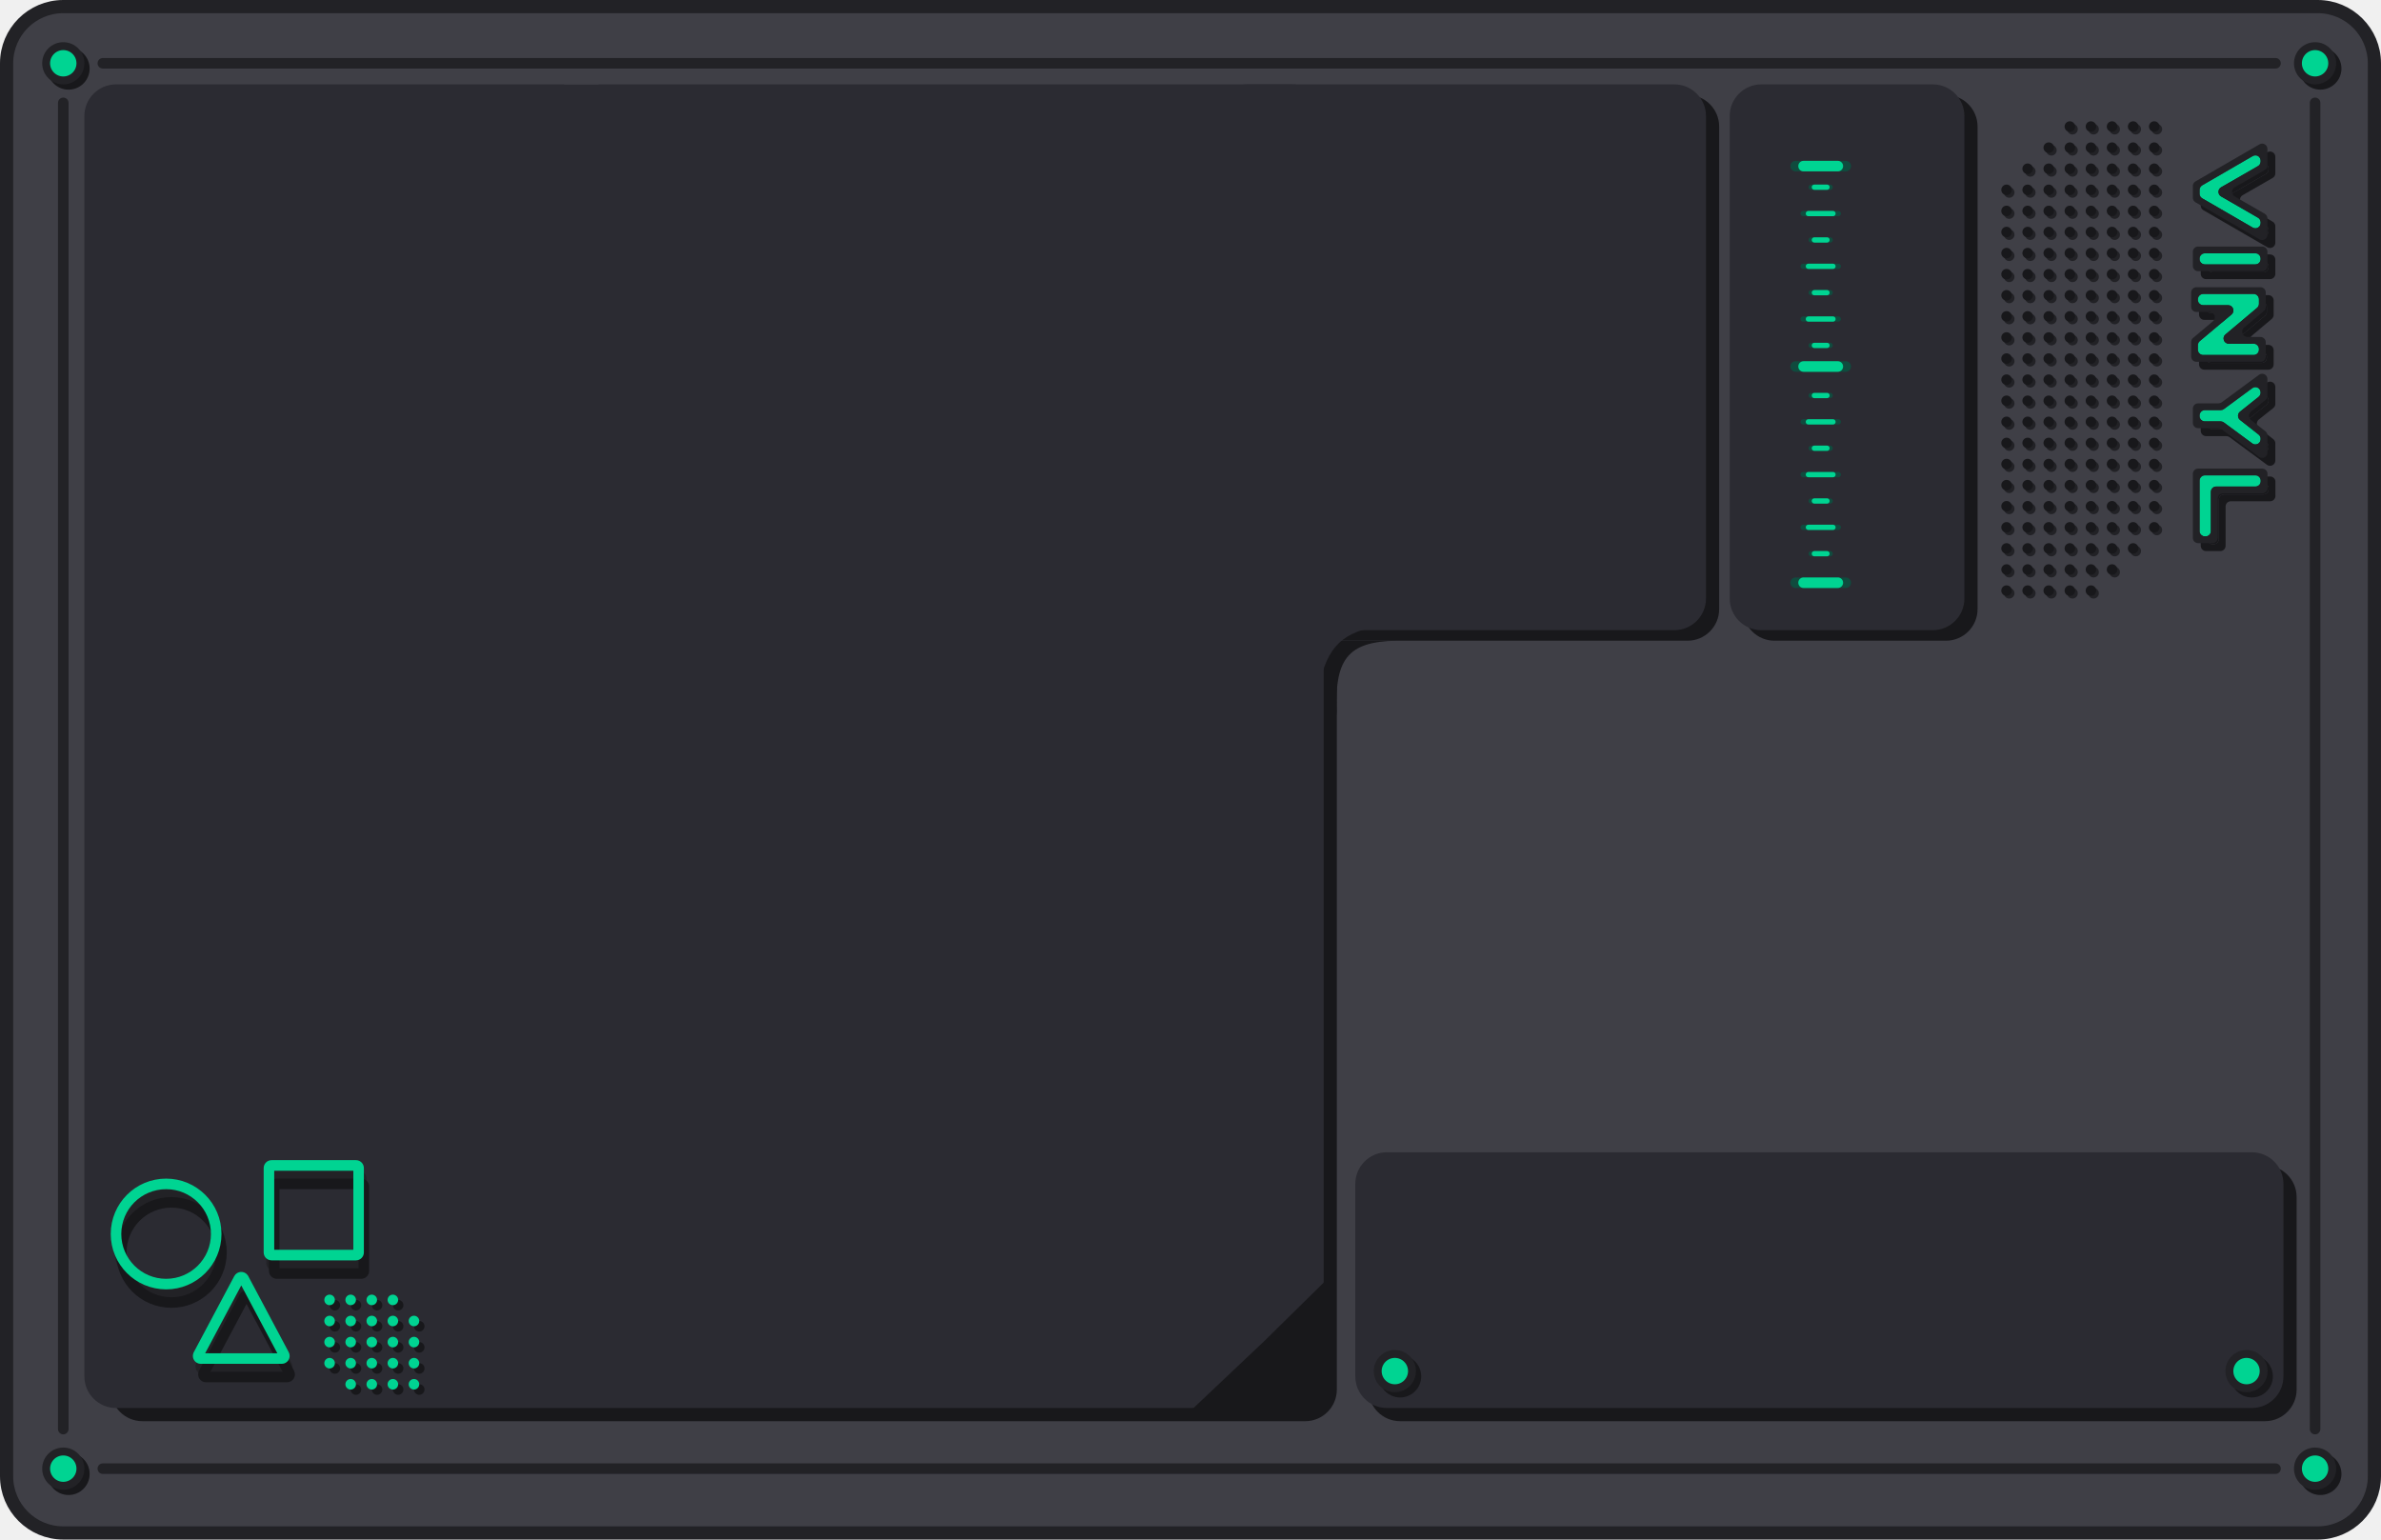
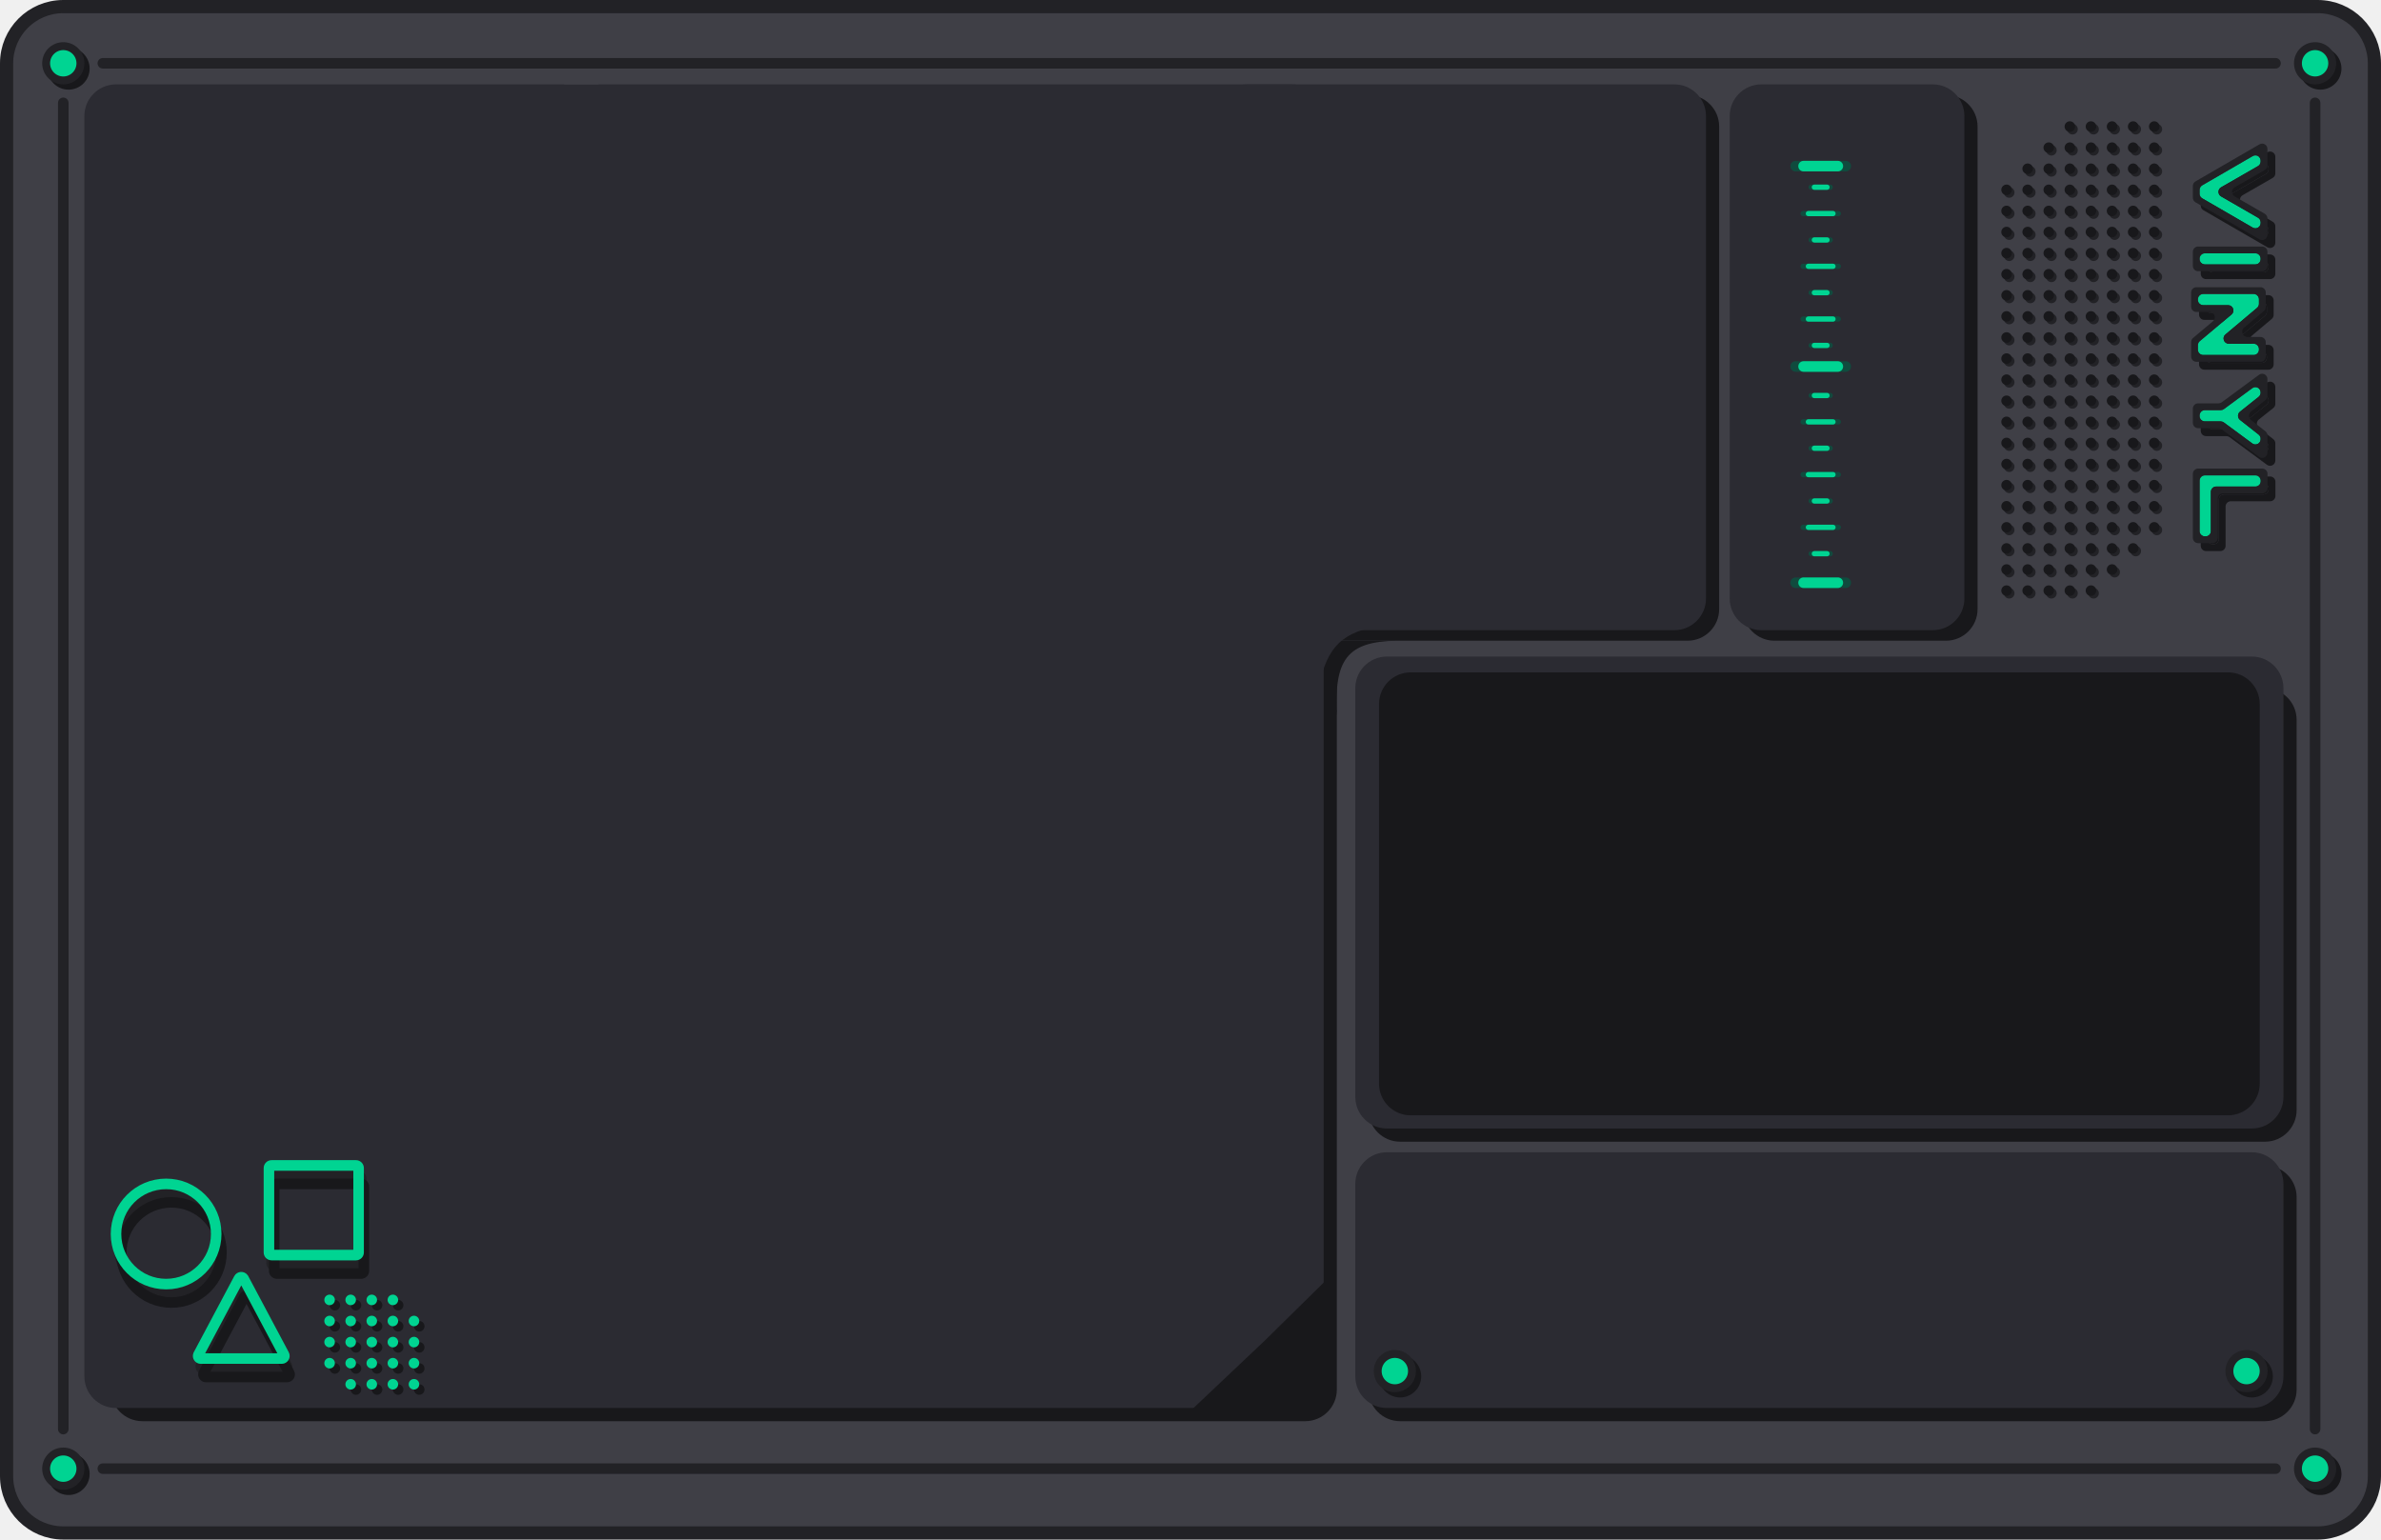
<svg xmlns="http://www.w3.org/2000/svg" width="903" height="584" viewBox="0 0 903 584" fill="none">
  <rect x="2.5" y="2.5" width="898" height="578.886" rx="21.5" fill="#3F3F46" stroke="#222226" stroke-width="5" />
  <circle cx="26" cy="559" r="8" fill="#18181B" />
  <circle cx="880" cy="559" r="8" fill="#18181B" />
  <circle cx="880" cy="26" r="8" fill="#18181B" />
  <circle cx="26" cy="26" r="8" fill="#18181B" />
  <circle cx="24" cy="24" r="6.5" fill="#00D492" stroke="#222226" stroke-width="3" />
  <circle cx="24" cy="557" r="6.5" fill="#00D492" stroke="#222226" stroke-width="3" />
  <circle cx="878" cy="557" r="6.5" fill="#00D492" stroke="#222226" stroke-width="3" />
  <circle cx="878" cy="24" r="6.5" fill="#00D492" stroke="#222226" stroke-width="3" />
  <rect x="37" y="22" width="828" height="4" rx="2" fill="#222226" />
  <rect x="37" y="555" width="828" height="4" rx="2" fill="#222226" />
  <rect x="880" y="37" width="507" height="4" rx="2" transform="rotate(90 880 37)" fill="#222226" />
  <rect x="26" y="37" width="507" height="4" rx="2" transform="rotate(90 26 37)" fill="#222226" />
  <rect x="489" y="36" width="163" height="207" rx="12" fill="#18181B" />
  <rect x="42" y="236" width="465" height="303" rx="12" fill="#18181B" />
  <path d="M529.649 243C510.94 243.352 505.9 250.01 507 271.5L503 243H529.649C530.721 242.98 531.837 242.98 533 243H529.649Z" fill="#18181B" />
  <path d="M525 237H500V261C503.459 244.81 508.963 239.592 525 237Z" fill="#2B2B32" />
  <rect x="461" y="32" width="186" height="207" rx="12" fill="#2B2B32" />
  <rect x="32" y="32" width="470" height="502" rx="12" fill="#2B2B32" />
  <rect x="519" y="442" width="352" height="97" rx="12" fill="#18181B" />
  <rect x="514" y="437" width="352" height="97" rx="12" fill="#2B2B32" />
+   <rect x="519" y="261" width="352" height="172" rx="12" fill="#18181B" />
+   <rect x="514" y="249" width="352" height="179" rx="12" fill="#2B2B32" />
+   <rect x="525" y="257" width="330" height="164" rx="10" fill="#18181B" stroke="#18181B" stroke-width="4" />
  <rect x="661" y="36" width="89" height="207" rx="12" fill="#18181B" />
  <rect x="656" y="32" width="89" height="207" rx="12" fill="#2B2B32" />
  <rect x="679" y="219" width="23" height="4" rx="2" fill="#104B3E" />
  <rect x="685.9" y="209" width="9.2" height="2" rx="1" fill="#104B3E" />
  <rect x="685.9" y="189" width="9.2" height="2" rx="1" fill="#104B3E" />
  <rect x="685.9" y="169" width="9.2" height="2" rx="1" fill="#104B3E" />
  <rect x="685.9" y="149" width="9.2" height="2" rx="1" fill="#104B3E" />
  <rect x="682.833" y="199" width="15.333" height="2" rx="1" fill="#104B3E" />
  <rect x="682.833" y="179" width="15.333" height="2" rx="1" fill="#104B3E" />
  <rect x="682.833" y="159" width="15.333" height="2" rx="1" fill="#104B3E" />
  <rect x="685.9" y="130" width="9.2" height="2" rx="1" fill="#104B3E" />
  <rect x="685.9" y="110" width="9.2" height="2" rx="1" fill="#104B3E" />
  <rect x="685.9" y="90" width="9.2" height="2" rx="1" fill="#104B3E" />
  <rect x="685.9" y="70" width="9.2" height="2" rx="1" fill="#104B3E" />
  <rect x="682.833" y="120" width="15.333" height="2" rx="1" fill="#104B3E" />
  <rect x="682.833" y="100" width="15.333" height="2" rx="1" fill="#104B3E" />
  <rect x="682.833" y="80" width="15.333" height="2" rx="1" fill="#104B3E" />
  <rect x="679" y="61" width="23" height="4" rx="2" fill="#104B3E" />
  <rect x="679" y="137" width="23" height="4" rx="2" fill="#104B3E" />
  <rect x="682" y="219" width="17" height="4" rx="2" fill="#00D492" />
  <rect x="687.1" y="209" width="6.8" height="2" rx="1" fill="#00D492" />
  <rect x="687.1" y="189" width="6.8" height="2" rx="1" fill="#00D492" />
  <rect x="687.1" y="169" width="6.8" height="2" rx="1" fill="#00D492" />
  <rect x="687.1" y="149" width="6.8" height="2" rx="1" fill="#00D492" />
  <rect x="684.833" y="199" width="11.333" height="2" rx="1" fill="#00D492" />
  <rect x="684.833" y="179" width="11.333" height="2" rx="1" fill="#00D492" />
  <rect x="684.833" y="159" width="11.333" height="2" rx="1" fill="#00D492" />
  <rect x="687.1" y="130" width="6.8" height="2" rx="1" fill="#00D492" />
  <rect x="687.1" y="110" width="6.8" height="2" rx="1" fill="#00D492" />
  <rect x="687.1" y="90" width="6.8" height="2" rx="1" fill="#00D492" />
  <rect x="687.1" y="70" width="6.8" height="2" rx="1" fill="#00D492" />
  <rect x="684.833" y="120" width="11.333" height="2" rx="1" fill="#00D492" />
  <rect x="684.833" y="100" width="11.333" height="2" rx="1" fill="#00D492" />
  <rect x="684.833" y="80" width="11.333" height="2" rx="1" fill="#00D492" />
  <rect x="682" y="61" width="17" height="4" rx="2" fill="#00D492" />
  <rect x="682" y="137" width="17" height="4" rx="2" fill="#00D492" />
  <path d="M837.214 75.017C837.214 74.304 837.594 73.644 838.212 73.287L857.355 62.2C858.688 61.428 860.357 62.39 860.357 63.931V64.254C860.357 64.97 859.975 65.631 859.354 65.988L845.368 74.03C844.031 74.798 844.03 76.726 845.366 77.496L859.356 85.566C859.976 85.923 860.357 86.584 860.357 87.299V87.591C860.357 89.132 858.688 90.094 857.355 89.322L838.212 78.235C837.594 77.878 837.214 77.218 837.214 76.505V75.017Z" fill="#18181B" />
  <path d="M862.929 65.741C862.929 66.457 862.546 67.118 861.926 67.475L850.521 74.033C849.184 74.801 849.183 76.729 850.518 77.499L861.928 84.081C862.547 84.438 862.929 85.098 862.929 85.813V92.052C862.929 93.593 861.26 94.555 859.926 93.783L835.641 79.718C835.023 79.36 834.643 78.7 834.643 77.987V73.535C834.643 72.822 835.023 72.162 835.641 71.804L859.926 57.739C861.26 56.967 862.929 57.929 862.929 59.47V65.741ZM860.357 63.931C860.357 62.39 858.688 61.428 857.355 62.2L838.212 73.287C837.594 73.644 837.214 74.304 837.214 75.017V76.505C837.214 77.218 837.594 77.878 838.212 78.235L857.355 89.322C858.688 90.094 860.357 89.132 860.357 87.591V87.299C860.357 86.584 859.976 85.923 859.356 85.566L845.365 77.496C844.03 76.726 844.031 74.798 845.368 74.03L859.354 65.988C859.975 65.631 860.357 64.97 860.357 64.254V63.931Z" fill="#18181B" />
  <path d="M837.214 101.072C837.214 99.967 838.11 99.072 839.214 99.072H858.357C859.462 99.072 860.357 99.967 860.357 101.072V101.282C860.357 102.387 859.462 103.282 858.357 103.282H839.214C838.11 103.282 837.214 102.387 837.214 101.282V101.072Z" fill="#18181B" />
  <path d="M858.357 103.283C859.462 103.283 860.357 102.387 860.357 101.283V101.071C860.357 99.967 859.462 99.071 858.357 99.071H839.214C838.11 99.071 837.214 99.967 837.214 101.071V101.283C837.214 102.387 838.11 103.283 839.214 103.283H858.357ZM836.643 105.854C835.538 105.854 834.643 104.959 834.643 103.854V98.5C834.643 97.395 835.538 96.5 836.643 96.5H860.929C862.033 96.5 862.929 97.395 862.929 98.5V103.854C862.929 104.959 862.033 105.854 860.929 105.854H836.643Z" fill="#18181B" />
  <path d="M836.571 116.5C836.571 115.396 837.467 114.5 838.571 114.5H857.714C858.819 114.5 859.714 115.396 859.714 116.5V118.229C859.714 118.82 859.453 119.38 859.001 119.76L847.009 129.837C845.58 131.038 846.429 133.368 848.296 133.368H857.714C858.819 133.368 859.714 134.263 859.714 135.368V135.643C859.714 136.748 858.819 137.643 857.714 137.643H838.571C837.467 137.643 836.571 136.748 836.571 135.643V133.914C836.571 133.323 836.832 132.763 837.284 132.383L849.31 122.274C850.739 121.073 849.89 118.743 848.023 118.743H838.571C837.467 118.743 836.571 117.848 836.571 116.743V116.5Z" fill="#18181B" />
  <path d="M857.714 137.643C858.819 137.643 859.714 136.747 859.714 135.643V135.368C859.714 134.264 858.819 133.368 857.714 133.368H848.296C846.43 133.368 845.58 131.038 847.009 129.837L859.001 119.76C859.453 119.38 859.714 118.82 859.714 118.229V116.5C859.714 115.395 858.819 114.5 857.714 114.5H838.571C837.467 114.5 836.571 115.395 836.571 116.5V116.743C836.571 117.848 837.467 118.743 838.571 118.743H848.023C849.889 118.743 850.739 121.073 849.31 122.274L837.285 132.383C836.832 132.763 836.571 133.323 836.571 133.914V135.643C836.571 136.747 837.467 137.643 838.571 137.643H857.714ZM836 140.214C834.895 140.214 834 139.319 834 138.214V132.716C834 132.125 834.261 131.565 834.713 131.185L842.255 124.846C843.683 123.645 842.834 121.315 840.968 121.315H836C834.895 121.315 834 120.419 834 119.315V113.929C834 112.824 834.895 111.929 836 111.929H860.286C861.39 111.929 862.286 112.824 862.286 113.929V119.427C862.286 120.017 862.025 120.578 861.572 120.958L854.066 127.266C852.637 128.466 853.487 130.797 855.353 130.797H860.286C861.39 130.797 862.286 131.692 862.286 132.797V138.214C862.286 139.319 861.39 140.214 860.286 140.214H836Z" fill="#18181B" />
  <path d="M837.214 160.55C837.214 159.445 838.11 158.55 839.214 158.55H845.235C845.662 158.55 846.078 158.413 846.422 158.159L857.17 150.23C858.49 149.256 860.357 150.198 860.357 151.839V151.929C860.357 152.538 860.08 153.114 859.603 153.493L852.529 159.129C851.52 159.933 851.525 161.468 852.539 162.265L859.594 167.817C860.076 168.196 860.357 168.775 860.357 169.389V169.565C860.357 171.207 858.489 172.149 857.169 171.174L846.39 163.216C846.046 162.962 845.63 162.825 845.202 162.825H839.214C838.11 162.825 837.214 161.929 837.214 160.825V160.55Z" fill="#18181B" />
  <path d="M862.929 153.168C862.929 153.777 862.651 154.353 862.175 154.732L856.671 159.116C855.663 159.92 855.667 161.455 856.681 162.252L862.165 166.569C862.647 166.948 862.929 167.527 862.929 168.14V174.66C862.929 176.301 861.061 177.244 859.741 176.269L845.544 165.787C845.2 165.533 844.784 165.396 844.356 165.396H836.643C835.538 165.396 834.643 164.501 834.643 163.396V157.978C834.643 156.874 835.538 155.978 836.643 155.978H844.389C844.817 155.978 845.233 155.841 845.577 155.587L859.741 145.137C861.062 144.163 862.929 145.106 862.929 146.747V153.168ZM837.214 160.825C837.214 161.929 838.11 162.825 839.214 162.825H845.203C845.63 162.825 846.046 162.962 846.39 163.216L857.169 171.174C858.49 172.149 860.357 171.206 860.357 169.565V169.389C860.357 168.776 860.076 168.196 859.594 167.817L852.539 162.265C851.525 161.468 851.52 159.933 852.529 159.129L859.603 153.493C860.08 153.114 860.357 152.538 860.357 151.929V151.839C860.357 150.198 858.49 149.256 857.17 150.23L846.422 158.159C846.078 158.413 845.662 158.55 845.235 158.55H839.214C838.11 158.55 837.214 159.445 837.214 160.55V160.825Z" fill="#18181B" />
  <path d="M837.214 185.286C837.214 184.181 838.11 183.286 839.214 183.286H858.389C859.494 183.286 860.389 184.181 860.389 185.286V185.529C860.389 186.633 859.494 187.529 858.389 187.529H843.489C842.385 187.529 841.489 188.424 841.489 189.529V204.429C841.489 205.533 840.594 206.429 839.489 206.429H839.214C838.11 206.429 837.214 205.533 837.214 204.429V185.286Z" fill="#18181B" />
  <path d="M839.49 206.429C840.594 206.429 841.49 205.533 841.49 204.429V189.529C841.49 188.424 842.385 187.529 843.49 187.529H858.389C859.494 187.529 860.389 186.634 860.389 185.529V185.286C860.389 184.181 859.494 183.286 858.389 183.286H839.214C838.11 183.286 837.214 184.181 837.214 185.286V204.429C837.214 205.533 838.11 206.429 839.214 206.429H839.49ZM846.061 190.1C844.956 190.1 844.061 190.996 844.061 192.1V207C844.061 208.105 843.166 209 842.061 209H836.643C835.538 209 834.643 208.105 834.643 207V182.714C834.643 181.61 835.538 180.714 836.643 180.714H860.961C862.065 180.714 862.961 181.61 862.961 182.714V188.1C862.961 189.205 862.065 190.1 860.961 190.1H846.061Z" fill="#18181B" />
  <path d="M834.214 72.017C834.214 71.304 834.594 70.644 835.212 70.287L854.355 59.2C855.688 58.428 857.357 59.39 857.357 60.931V61.254C857.357 61.97 856.975 62.631 856.354 62.988L842.368 71.03C841.031 71.798 841.03 73.726 842.366 74.496L856.356 82.566C856.976 82.923 857.357 83.584 857.357 84.299V84.591C857.357 86.132 855.688 87.094 854.355 86.322L835.212 75.235C834.594 74.878 834.214 74.218 834.214 73.505V72.017Z" fill="#00D492" />
  <path d="M859.929 62.741C859.929 63.457 859.546 64.118 858.926 64.475L847.521 71.033C846.184 71.801 846.183 73.729 847.518 74.499L858.928 81.081C859.547 81.438 859.929 82.098 859.929 82.813V89.052C859.929 90.593 858.26 91.555 856.926 90.783L832.641 76.718C832.023 76.36 831.643 75.7 831.643 74.987V70.535C831.643 69.822 832.023 69.162 832.641 68.804L856.926 54.739C858.26 53.967 859.929 54.929 859.929 56.47V62.741ZM857.357 60.931C857.357 59.39 855.688 58.428 854.355 59.2L835.212 70.287C834.594 70.644 834.214 71.304 834.214 72.017V73.505C834.214 74.218 834.594 74.878 835.212 75.235L854.355 86.322C855.688 87.094 857.357 86.132 857.357 84.591V84.299C857.357 83.584 856.976 82.923 856.356 82.566L842.365 74.496C841.03 73.726 841.031 71.798 842.368 71.03L856.354 62.988C856.975 62.631 857.357 61.97 857.357 61.254V60.931Z" fill="#222226" />
  <path d="M834.214 98.072C834.214 96.967 835.11 96.072 836.214 96.072H855.357C856.462 96.072 857.357 96.967 857.357 98.072V98.282C857.357 99.387 856.462 100.282 855.357 100.282H836.214C835.11 100.282 834.214 99.387 834.214 98.282V98.072Z" fill="#00D492" />
  <path d="M855.357 100.283C856.462 100.283 857.357 99.387 857.357 98.283V98.071C857.357 96.967 856.462 96.071 855.357 96.071H836.214C835.11 96.071 834.214 96.967 834.214 98.071V98.283C834.214 99.387 835.11 100.283 836.214 100.283H855.357ZM833.643 102.854C832.538 102.854 831.643 101.959 831.643 100.854V95.5C831.643 94.395 832.538 93.5 833.643 93.5H857.929C859.033 93.5 859.929 94.395 859.929 95.5V100.854C859.929 101.959 859.033 102.854 857.929 102.854H833.643Z" fill="#222226" />
  <path d="M833.571 113.5C833.571 112.396 834.467 111.5 835.571 111.5H854.714C855.819 111.5 856.714 112.396 856.714 113.5V115.229C856.714 115.82 856.453 116.38 856.001 116.76L844.009 126.837C842.58 128.038 843.429 130.368 845.296 130.368H854.714C855.819 130.368 856.714 131.263 856.714 132.368V132.643C856.714 133.748 855.819 134.643 854.714 134.643H835.571C834.467 134.643 833.571 133.748 833.571 132.643V130.914C833.571 130.323 833.832 129.763 834.284 129.383L846.31 119.274C847.739 118.073 846.89 115.743 845.023 115.743H835.571C834.467 115.743 833.571 114.848 833.571 113.743V113.5Z" fill="#00D492" />
  <path d="M854.714 134.643C855.819 134.643 856.714 133.747 856.714 132.643V132.368C856.714 131.264 855.819 130.368 854.714 130.368H845.296C843.43 130.368 842.58 128.038 844.009 126.837L856.001 116.76C856.453 116.38 856.714 115.82 856.714 115.229V113.5C856.714 112.395 855.819 111.5 854.714 111.5H835.571C834.467 111.5 833.571 112.395 833.571 113.5V113.743C833.571 114.848 834.467 115.743 835.571 115.743H845.023C846.889 115.743 847.739 118.073 846.31 119.274L834.285 129.383C833.832 129.763 833.571 130.323 833.571 130.914V132.643C833.571 133.747 834.467 134.643 835.571 134.643H854.714ZM833 137.214C831.895 137.214 831 136.319 831 135.214V129.716C831 129.125 831.261 128.565 831.713 128.185L839.255 121.846C840.683 120.645 839.834 118.315 837.968 118.315H833C831.895 118.315 831 117.419 831 116.315V110.929C831 109.824 831.895 108.929 833 108.929H857.286C858.39 108.929 859.286 109.824 859.286 110.929V116.427C859.286 117.017 859.025 117.578 858.572 117.958L851.066 124.266C849.637 125.466 850.487 127.797 852.353 127.797H857.286C858.39 127.797 859.286 128.692 859.286 129.797V135.214C859.286 136.319 858.39 137.214 857.286 137.214H833Z" fill="#222226" />
  <path d="M834.214 157.55C834.214 156.445 835.11 155.55 836.214 155.55H842.235C842.662 155.55 843.078 155.413 843.422 155.159L854.17 147.23C855.49 146.256 857.357 147.198 857.357 148.839V148.929C857.357 149.538 857.08 150.114 856.603 150.493L849.529 156.129C848.52 156.933 848.525 158.468 849.539 159.265L856.594 164.817C857.076 165.196 857.357 165.775 857.357 166.389V166.565C857.357 168.207 855.489 169.149 854.169 168.174L843.39 160.216C843.046 159.962 842.63 159.825 842.202 159.825H836.214C835.11 159.825 834.214 158.929 834.214 157.825V157.55Z" fill="#00D492" />
  <path d="M859.929 150.168C859.929 150.777 859.651 151.353 859.175 151.732L853.671 156.116C852.663 156.92 852.667 158.455 853.681 159.252L859.165 163.569C859.647 163.948 859.929 164.527 859.929 165.14V171.66C859.929 173.301 858.061 174.244 856.741 173.269L842.544 162.787C842.2 162.533 841.784 162.396 841.356 162.396H833.643C832.538 162.396 831.643 161.501 831.643 160.396V154.978C831.643 153.874 832.538 152.978 833.643 152.978H841.389C841.817 152.978 842.233 152.841 842.577 152.587L856.741 142.137C858.062 141.163 859.929 142.106 859.929 143.747V150.168ZM834.214 157.825C834.214 158.929 835.11 159.825 836.214 159.825H842.203C842.63 159.825 843.046 159.962 843.39 160.216L854.169 168.174C855.49 169.149 857.357 168.206 857.357 166.565V166.389C857.357 165.776 857.076 165.196 856.594 164.817L849.539 159.265C848.525 158.468 848.52 156.933 849.529 156.129L856.603 150.493C857.08 150.114 857.357 149.538 857.357 148.929V148.839C857.357 147.198 855.49 146.256 854.17 147.23L843.422 155.159C843.078 155.413 842.662 155.55 842.235 155.55H836.214C835.11 155.55 834.214 156.445 834.214 157.55V157.825Z" fill="#222226" />
  <path d="M834.214 182.286C834.214 181.181 835.11 180.286 836.214 180.286H855.389C856.494 180.286 857.389 181.181 857.389 182.286V182.529C857.389 183.633 856.494 184.529 855.389 184.529H840.489C839.385 184.529 838.489 185.424 838.489 186.529V201.429C838.489 202.533 837.594 203.429 836.489 203.429H836.214C835.11 203.429 834.214 202.533 834.214 201.429V182.286Z" fill="#00D492" />
  <path d="M836.49 203.429C837.594 203.429 838.49 202.533 838.49 201.429V186.529C838.49 185.424 839.385 184.529 840.49 184.529H855.389C856.494 184.529 857.389 183.634 857.389 182.529V182.286C857.389 181.181 856.494 180.286 855.389 180.286H836.214C835.11 180.286 834.214 181.181 834.214 182.286V201.429C834.214 202.533 835.11 203.429 836.214 203.429H836.49ZM843.061 187.1C841.956 187.1 841.061 187.996 841.061 189.1V204C841.061 205.105 840.166 206 839.061 206H833.643C832.538 206 831.643 205.105 831.643 204V179.714C831.643 178.61 832.538 177.714 833.643 177.714H857.961C859.065 177.714 859.961 178.61 859.961 179.714V185.1C859.961 186.205 859.065 187.1 857.961 187.1H843.061Z" fill="#222226" />
  <circle cx="778" cy="57" r="2" fill="#222226" />
  <circle cx="786" cy="57" r="2" fill="#222226" />
  <circle cx="794" cy="57" r="2" fill="#222226" />
  <circle cx="802" cy="57" r="2" fill="#222226" />
  <circle cx="810" cy="57" r="2" fill="#222226" />
  <circle cx="818" cy="57" r="2" fill="#222226" />
  <circle cx="762" cy="217" r="2" fill="#222226" />
  <circle cx="770" cy="217" r="2" fill="#222226" />
  <circle cx="778" cy="217" r="2" fill="#222226" />
  <circle cx="786" cy="217" r="2" fill="#222226" />
  <circle cx="794" cy="217" r="2" fill="#222226" />
  <circle cx="802" cy="217" r="2" fill="#222226" />
  <circle cx="786" cy="49" r="2" fill="#222226" />
  <circle cx="794" cy="49" r="2" fill="#222226" />
  <circle cx="802" cy="49" r="2" fill="#222226" />
  <circle cx="810" cy="49" r="2" fill="#222226" />
  <circle cx="818" cy="49" r="2" fill="#222226" />
  <circle cx="762" cy="225" r="2" fill="#222226" />
  <circle cx="770" cy="225" r="2" fill="#222226" />
  <circle cx="778" cy="225" r="2" fill="#222226" />
  <circle cx="786" cy="225" r="2" fill="#222226" />
  <circle cx="794" cy="225" r="2" fill="#222226" />
  <circle cx="770" cy="65" r="2" fill="#222226" />
  <circle cx="778" cy="65" r="2" fill="#222226" />
  <circle cx="786" cy="65" r="2" fill="#222226" />
  <circle cx="794" cy="65" r="2" fill="#222226" />
  <circle cx="802" cy="65" r="2" fill="#222226" />
  <circle cx="810" cy="65" r="2" fill="#222226" />
  <circle cx="818" cy="65" r="2" fill="#222226" />
  <circle cx="762" cy="209" r="2" fill="#222226" />
  <circle cx="770" cy="209" r="2" fill="#222226" />
  <circle cx="778" cy="209" r="2" fill="#222226" />
  <circle cx="786" cy="209" r="2" fill="#222226" />
  <circle cx="794" cy="209" r="2" fill="#222226" />
  <circle cx="802" cy="209" r="2" fill="#222226" />
  <circle cx="810" cy="209" r="2" fill="#222226" />
  <circle cx="762" cy="73" r="2" fill="#222226" />
  <circle cx="770" cy="73" r="2" fill="#222226" />
  <circle cx="778" cy="73" r="2" fill="#222226" />
  <circle cx="786" cy="73" r="2" fill="#222226" />
  <circle cx="794" cy="73" r="2" fill="#222226" />
  <circle cx="802" cy="73" r="2" fill="#222226" />
  <circle cx="810" cy="73" r="2" fill="#222226" />
  <circle cx="818" cy="73" r="2" fill="#222226" />
  <circle cx="762" cy="81" r="2" fill="#222226" />
  <circle cx="770" cy="81" r="2" fill="#222226" />
  <circle cx="778" cy="81" r="2" fill="#222226" />
  <circle cx="786" cy="81" r="2" fill="#222226" />
  <circle cx="794" cy="81" r="2" fill="#222226" />
  <circle cx="802" cy="81" r="2" fill="#222226" />
  <circle cx="810" cy="81" r="2" fill="#222226" />
  <circle cx="818" cy="81" r="2" fill="#222226" />
  <circle cx="762" cy="89" r="2" fill="#222226" />
  <circle cx="770" cy="89" r="2" fill="#222226" />
  <circle cx="778" cy="89" r="2" fill="#222226" />
  <circle cx="786" cy="89" r="2" fill="#222226" />
  <circle cx="794" cy="89" r="2" fill="#222226" />
  <circle cx="802" cy="89" r="2" fill="#222226" />
  <circle cx="810" cy="89" r="2" fill="#222226" />
  <circle cx="818" cy="89" r="2" fill="#222226" />
  <circle cx="762" cy="97" r="2" fill="#222226" />
  <circle cx="770" cy="97" r="2" fill="#222226" />
  <circle cx="778" cy="97" r="2" fill="#222226" />
  <circle cx="786" cy="97" r="2" fill="#222226" />
  <circle cx="794" cy="97" r="2" fill="#222226" />
  <circle cx="802" cy="97" r="2" fill="#222226" />
  <circle cx="810" cy="97" r="2" fill="#222226" />
  <circle cx="818" cy="97" r="2" fill="#222226" />
  <circle cx="762" cy="105" r="2" fill="#222226" />
  <circle cx="770" cy="105" r="2" fill="#222226" />
  <circle cx="778" cy="105" r="2" fill="#222226" />
  <circle cx="786" cy="105" r="2" fill="#222226" />
  <circle cx="794" cy="105" r="2" fill="#222226" />
  <circle cx="802" cy="105" r="2" fill="#222226" />
  <circle cx="810" cy="105" r="2" fill="#222226" />
  <circle cx="818" cy="105" r="2" fill="#222226" />
  <circle cx="762" cy="113" r="2" fill="#222226" />
  <circle cx="770" cy="113" r="2" fill="#222226" />
  <circle cx="778" cy="113" r="2" fill="#222226" />
  <circle cx="786" cy="113" r="2" fill="#222226" />
  <circle cx="794" cy="113" r="2" fill="#222226" />
  <circle cx="802" cy="113" r="2" fill="#222226" />
  <circle cx="810" cy="113" r="2" fill="#222226" />
  <circle cx="818" cy="113" r="2" fill="#222226" />
  <circle cx="762" cy="121" r="2" fill="#222226" />
  <circle cx="770" cy="121" r="2" fill="#222226" />
  <circle cx="778" cy="121" r="2" fill="#222226" />
  <circle cx="786" cy="121" r="2" fill="#222226" />
  <circle cx="794" cy="121" r="2" fill="#222226" />
  <circle cx="802" cy="121" r="2" fill="#222226" />
  <circle cx="810" cy="121" r="2" fill="#222226" />
  <circle cx="818" cy="121" r="2" fill="#222226" />
  <circle cx="762" cy="129" r="2" fill="#222226" />
  <circle cx="770" cy="129" r="2" fill="#222226" />
  <circle cx="778" cy="129" r="2" fill="#222226" />
  <circle cx="786" cy="129" r="2" fill="#222226" />
  <circle cx="794" cy="129" r="2" fill="#222226" />
  <circle cx="802" cy="129" r="2" fill="#222226" />
  <circle cx="810" cy="129" r="2" fill="#222226" />
  <circle cx="818" cy="129" r="2" fill="#222226" />
  <circle cx="762" cy="137" r="2" fill="#222226" />
  <circle cx="770" cy="137" r="2" fill="#222226" />
  <circle cx="778" cy="137" r="2" fill="#222226" />
  <circle cx="786" cy="137" r="2" fill="#222226" />
  <circle cx="794" cy="137" r="2" fill="#222226" />
  <circle cx="802" cy="137" r="2" fill="#222226" />
  <circle cx="810" cy="137" r="2" fill="#222226" />
  <circle cx="818" cy="137" r="2" fill="#222226" />
  <circle cx="762" cy="145" r="2" fill="#222226" />
  <circle cx="770" cy="145" r="2" fill="#222226" />
  <circle cx="778" cy="145" r="2" fill="#222226" />
  <circle cx="786" cy="145" r="2" fill="#222226" />
  <circle cx="794" cy="145" r="2" fill="#222226" />
  <circle cx="802" cy="145" r="2" fill="#222226" />
  <circle cx="810" cy="145" r="2" fill="#222226" />
  <circle cx="818" cy="145" r="2" fill="#222226" />
  <circle cx="762" cy="153" r="2" fill="#222226" />
  <circle cx="770" cy="153" r="2" fill="#222226" />
  <circle cx="778" cy="153" r="2" fill="#222226" />
  <circle cx="786" cy="153" r="2" fill="#222226" />
  <circle cx="794" cy="153" r="2" fill="#222226" />
  <circle cx="802" cy="153" r="2" fill="#222226" />
  <circle cx="810" cy="153" r="2" fill="#222226" />
  <circle cx="818" cy="153" r="2" fill="#222226" />
  <circle cx="762" cy="161" r="2" fill="#222226" />
  <circle cx="770" cy="161" r="2" fill="#222226" />
  <circle cx="778" cy="161" r="2" fill="#222226" />
  <circle cx="786" cy="161" r="2" fill="#222226" />
  <circle cx="794" cy="161" r="2" fill="#222226" />
  <circle cx="802" cy="161" r="2" fill="#222226" />
  <circle cx="810" cy="161" r="2" fill="#222226" />
  <circle cx="818" cy="161" r="2" fill="#222226" />
  <circle cx="762" cy="169" r="2" fill="#222226" />
  <circle cx="770" cy="169" r="2" fill="#222226" />
  <circle cx="778" cy="169" r="2" fill="#222226" />
  <circle cx="786" cy="169" r="2" fill="#222226" />
  <circle cx="794" cy="169" r="2" fill="#222226" />
  <circle cx="802" cy="169" r="2" fill="#222226" />
  <circle cx="810" cy="169" r="2" fill="#222226" />
  <circle cx="818" cy="169" r="2" fill="#222226" />
  <circle cx="762" cy="177" r="2" fill="#222226" />
  <circle cx="770" cy="177" r="2" fill="#222226" />
  <circle cx="778" cy="177" r="2" fill="#222226" />
  <circle cx="786" cy="177" r="2" fill="#222226" />
  <circle cx="794" cy="177" r="2" fill="#222226" />
  <circle cx="802" cy="177" r="2" fill="#222226" />
  <circle cx="810" cy="177" r="2" fill="#222226" />
  <circle cx="818" cy="177" r="2" fill="#222226" />
  <circle cx="762" cy="185" r="2" fill="#222226" />
  <circle cx="770" cy="185" r="2" fill="#222226" />
  <circle cx="778" cy="185" r="2" fill="#222226" />
  <circle cx="786" cy="185" r="2" fill="#222226" />
  <circle cx="794" cy="185" r="2" fill="#222226" />
  <circle cx="802" cy="185" r="2" fill="#222226" />
  <circle cx="810" cy="185" r="2" fill="#222226" />
  <circle cx="818" cy="185" r="2" fill="#222226" />
  <circle cx="762" cy="193" r="2" fill="#222226" />
  <circle cx="770" cy="193" r="2" fill="#222226" />
  <circle cx="778" cy="193" r="2" fill="#222226" />
  <circle cx="786" cy="193" r="2" fill="#222226" />
  <circle cx="794" cy="193" r="2" fill="#222226" />
  <circle cx="802" cy="193" r="2" fill="#222226" />
  <circle cx="810" cy="193" r="2" fill="#222226" />
  <circle cx="818" cy="193" r="2" fill="#222226" />
  <circle cx="762" cy="201" r="2" fill="#222226" />
  <circle cx="770" cy="201" r="2" fill="#222226" />
  <circle cx="778" cy="201" r="2" fill="#222226" />
  <circle cx="786" cy="201" r="2" fill="#222226" />
  <circle cx="794" cy="201" r="2" fill="#222226" />
  <circle cx="802" cy="201" r="2" fill="#222226" />
  <circle cx="810" cy="201" r="2" fill="#222226" />
  <circle cx="818" cy="201" r="2" fill="#222226" />
  <circle cx="777" cy="56" r="2" fill="#18181B" />
  <circle cx="785" cy="56" r="2" fill="#18181B" />
  <circle cx="793" cy="56" r="2" fill="#18181B" />
  <circle cx="801" cy="56" r="2" fill="#18181B" />
  <circle cx="809" cy="56" r="2" fill="#18181B" />
  <circle cx="817" cy="56" r="2" fill="#18181B" />
  <circle cx="761" cy="216" r="2" fill="#18181B" />
  <circle cx="769" cy="216" r="2" fill="#18181B" />
  <circle cx="777" cy="216" r="2" fill="#18181B" />
  <circle cx="785" cy="216" r="2" fill="#18181B" />
  <circle cx="793" cy="216" r="2" fill="#18181B" />
  <circle cx="801" cy="216" r="2" fill="#18181B" />
  <circle cx="785" cy="48" r="2" fill="#18181B" />
  <circle cx="793" cy="48" r="2" fill="#18181B" />
  <circle cx="801" cy="48" r="2" fill="#18181B" />
  <circle cx="809" cy="48" r="2" fill="#18181B" />
  <circle cx="817" cy="48" r="2" fill="#18181B" />
  <circle cx="761" cy="224" r="2" fill="#18181B" />
  <circle cx="769" cy="224" r="2" fill="#18181B" />
  <circle cx="777" cy="224" r="2" fill="#18181B" />
  <circle cx="785" cy="224" r="2" fill="#18181B" />
  <circle cx="793" cy="224" r="2" fill="#18181B" />
  <circle cx="769" cy="64" r="2" fill="#18181B" />
  <circle cx="777" cy="64" r="2" fill="#18181B" />
  <circle cx="785" cy="64" r="2" fill="#18181B" />
  <circle cx="793" cy="64" r="2" fill="#18181B" />
  <circle cx="801" cy="64" r="2" fill="#18181B" />
  <circle cx="809" cy="64" r="2" fill="#18181B" />
  <circle cx="817" cy="64" r="2" fill="#18181B" />
  <circle cx="761" cy="208" r="2" fill="#18181B" />
  <circle cx="769" cy="208" r="2" fill="#18181B" />
  <circle cx="777" cy="208" r="2" fill="#18181B" />
  <circle cx="785" cy="208" r="2" fill="#18181B" />
  <circle cx="793" cy="208" r="2" fill="#18181B" />
  <circle cx="801" cy="208" r="2" fill="#18181B" />
  <circle cx="809" cy="208" r="2" fill="#18181B" />
  <circle cx="761" cy="72" r="2" fill="#18181B" />
  <circle cx="769" cy="72" r="2" fill="#18181B" />
  <circle cx="777" cy="72" r="2" fill="#18181B" />
  <circle cx="785" cy="72" r="2" fill="#18181B" />
  <circle cx="793" cy="72" r="2" fill="#18181B" />
  <circle cx="801" cy="72" r="2" fill="#18181B" />
  <circle cx="809" cy="72" r="2" fill="#18181B" />
  <circle cx="817" cy="72" r="2" fill="#18181B" />
  <circle cx="761" cy="80" r="2" fill="#18181B" />
  <circle cx="769" cy="80" r="2" fill="#18181B" />
  <circle cx="777" cy="80" r="2" fill="#18181B" />
  <circle cx="785" cy="80" r="2" fill="#18181B" />
  <circle cx="793" cy="80" r="2" fill="#18181B" />
  <circle cx="801" cy="80" r="2" fill="#18181B" />
  <circle cx="809" cy="80" r="2" fill="#18181B" />
  <circle cx="817" cy="80" r="2" fill="#18181B" />
  <circle cx="761" cy="88" r="2" fill="#18181B" />
  <circle cx="769" cy="88" r="2" fill="#18181B" />
  <circle cx="777" cy="88" r="2" fill="#18181B" />
  <circle cx="785" cy="88" r="2" fill="#18181B" />
  <circle cx="793" cy="88" r="2" fill="#18181B" />
  <circle cx="801" cy="88" r="2" fill="#18181B" />
  <circle cx="809" cy="88" r="2" fill="#18181B" />
  <circle cx="817" cy="88" r="2" fill="#18181B" />
  <circle cx="761" cy="96" r="2" fill="#18181B" />
  <circle cx="769" cy="96" r="2" fill="#18181B" />
  <circle cx="777" cy="96" r="2" fill="#18181B" />
  <circle cx="785" cy="96" r="2" fill="#18181B" />
  <circle cx="793" cy="96" r="2" fill="#18181B" />
  <circle cx="801" cy="96" r="2" fill="#18181B" />
  <circle cx="809" cy="96" r="2" fill="#18181B" />
  <circle cx="817" cy="96" r="2" fill="#18181B" />
  <circle cx="761" cy="104" r="2" fill="#18181B" />
  <circle cx="769" cy="104" r="2" fill="#18181B" />
  <circle cx="777" cy="104" r="2" fill="#18181B" />
  <circle cx="785" cy="104" r="2" fill="#18181B" />
  <circle cx="793" cy="104" r="2" fill="#18181B" />
  <circle cx="801" cy="104" r="2" fill="#18181B" />
  <circle cx="809" cy="104" r="2" fill="#18181B" />
  <circle cx="817" cy="104" r="2" fill="#18181B" />
  <circle cx="761" cy="112" r="2" fill="#18181B" />
  <circle cx="769" cy="112" r="2" fill="#18181B" />
  <circle cx="777" cy="112" r="2" fill="#18181B" />
  <circle cx="785" cy="112" r="2" fill="#18181B" />
  <circle cx="793" cy="112" r="2" fill="#18181B" />
  <circle cx="801" cy="112" r="2" fill="#18181B" />
  <circle cx="809" cy="112" r="2" fill="#18181B" />
  <circle cx="817" cy="112" r="2" fill="#18181B" />
  <circle cx="761" cy="120" r="2" fill="#18181B" />
  <circle cx="769" cy="120" r="2" fill="#18181B" />
  <circle cx="777" cy="120" r="2" fill="#18181B" />
  <circle cx="785" cy="120" r="2" fill="#18181B" />
  <circle cx="793" cy="120" r="2" fill="#18181B" />
  <circle cx="801" cy="120" r="2" fill="#18181B" />
  <circle cx="809" cy="120" r="2" fill="#18181B" />
  <circle cx="817" cy="120" r="2" fill="#18181B" />
  <circle cx="761" cy="128" r="2" fill="#18181B" />
  <circle cx="769" cy="128" r="2" fill="#18181B" />
  <circle cx="777" cy="128" r="2" fill="#18181B" />
  <circle cx="785" cy="128" r="2" fill="#18181B" />
  <circle cx="793" cy="128" r="2" fill="#18181B" />
  <circle cx="801" cy="128" r="2" fill="#18181B" />
  <circle cx="809" cy="128" r="2" fill="#18181B" />
  <circle cx="817" cy="128" r="2" fill="#18181B" />
  <circle cx="761" cy="136" r="2" fill="#18181B" />
  <circle cx="769" cy="136" r="2" fill="#18181B" />
  <circle cx="777" cy="136" r="2" fill="#18181B" />
  <circle cx="785" cy="136" r="2" fill="#18181B" />
  <circle cx="793" cy="136" r="2" fill="#18181B" />
  <circle cx="801" cy="136" r="2" fill="#18181B" />
  <circle cx="809" cy="136" r="2" fill="#18181B" />
  <circle cx="817" cy="136" r="2" fill="#18181B" />
  <circle cx="761" cy="144" r="2" fill="#18181B" />
  <circle cx="769" cy="144" r="2" fill="#18181B" />
  <circle cx="777" cy="144" r="2" fill="#18181B" />
  <circle cx="785" cy="144" r="2" fill="#18181B" />
  <circle cx="793" cy="144" r="2" fill="#18181B" />
  <circle cx="801" cy="144" r="2" fill="#18181B" />
  <circle cx="809" cy="144" r="2" fill="#18181B" />
  <circle cx="817" cy="144" r="2" fill="#18181B" />
  <circle cx="761" cy="152" r="2" fill="#18181B" />
  <circle cx="769" cy="152" r="2" fill="#18181B" />
  <circle cx="777" cy="152" r="2" fill="#18181B" />
  <circle cx="785" cy="152" r="2" fill="#18181B" />
  <circle cx="793" cy="152" r="2" fill="#18181B" />
  <circle cx="801" cy="152" r="2" fill="#18181B" />
  <circle cx="809" cy="152" r="2" fill="#18181B" />
  <circle cx="817" cy="152" r="2" fill="#18181B" />
  <circle cx="761" cy="160" r="2" fill="#18181B" />
  <circle cx="769" cy="160" r="2" fill="#18181B" />
  <circle cx="777" cy="160" r="2" fill="#18181B" />
  <circle cx="785" cy="160" r="2" fill="#18181B" />
  <circle cx="793" cy="160" r="2" fill="#18181B" />
  <circle cx="801" cy="160" r="2" fill="#18181B" />
  <circle cx="809" cy="160" r="2" fill="#18181B" />
  <circle cx="817" cy="160" r="2" fill="#18181B" />
  <circle cx="761" cy="168" r="2" fill="#18181B" />
  <circle cx="769" cy="168" r="2" fill="#18181B" />
  <circle cx="777" cy="168" r="2" fill="#18181B" />
  <circle cx="785" cy="168" r="2" fill="#18181B" />
  <circle cx="793" cy="168" r="2" fill="#18181B" />
  <circle cx="801" cy="168" r="2" fill="#18181B" />
  <circle cx="809" cy="168" r="2" fill="#18181B" />
  <circle cx="817" cy="168" r="2" fill="#18181B" />
  <circle cx="761" cy="176" r="2" fill="#18181B" />
  <circle cx="769" cy="176" r="2" fill="#18181B" />
  <circle cx="777" cy="176" r="2" fill="#18181B" />
  <circle cx="785" cy="176" r="2" fill="#18181B" />
  <circle cx="793" cy="176" r="2" fill="#18181B" />
  <circle cx="801" cy="176" r="2" fill="#18181B" />
  <circle cx="809" cy="176" r="2" fill="#18181B" />
  <circle cx="817" cy="176" r="2" fill="#18181B" />
  <circle cx="761" cy="184" r="2" fill="#18181B" />
  <circle cx="769" cy="184" r="2" fill="#18181B" />
  <circle cx="777" cy="184" r="2" fill="#18181B" />
  <circle cx="785" cy="184" r="2" fill="#18181B" />
  <circle cx="793" cy="184" r="2" fill="#18181B" />
  <circle cx="801" cy="184" r="2" fill="#18181B" />
  <circle cx="809" cy="184" r="2" fill="#18181B" />
  <circle cx="817" cy="184" r="2" fill="#18181B" />
  <circle cx="761" cy="192" r="2" fill="#18181B" />
  <circle cx="769" cy="192" r="2" fill="#18181B" />
  <circle cx="777" cy="192" r="2" fill="#18181B" />
  <circle cx="785" cy="192" r="2" fill="#18181B" />
  <circle cx="793" cy="192" r="2" fill="#18181B" />
  <circle cx="801" cy="192" r="2" fill="#18181B" />
  <circle cx="809" cy="192" r="2" fill="#18181B" />
  <circle cx="817" cy="192" r="2" fill="#18181B" />
  <circle cx="761" cy="200" r="2" fill="#18181B" />
  <circle cx="769" cy="200" r="2" fill="#18181B" />
  <circle cx="777" cy="200" r="2" fill="#18181B" />
  <circle cx="785" cy="200" r="2" fill="#18181B" />
  <circle cx="793" cy="200" r="2" fill="#18181B" />
  <circle cx="801" cy="200" r="2" fill="#18181B" />
  <circle cx="809" cy="200" r="2" fill="#18181B" />
  <circle cx="817" cy="200" r="2" fill="#18181B" />
  <path d="M479.5 508.593L450 536.5H493C499.091 535.293 501.606 533.361 504 527L505.5 483L479.5 508.593Z" fill="#18181B" />
-   <mask id="path-423-inside-1_14_172" fill="white">
+   <mask id="path-426-inside-1_14_172" fill="white">
    <rect x="101" y="444" width="38" height="38" rx="3" />
  </mask>
-   <rect x="101" y="444" width="38" height="38" rx="3" stroke="#222226" stroke-width="8" mask="url(#path-423-inside-1_14_172)" />
+   <rect x="101" y="444" width="38" height="38" rx="3" stroke="#222226" stroke-width="8" mask="url(#path-426-inside-1_14_172)" />
  <path d="M91.617 488.917C91.97 488.254 92.882 488.213 93.305 488.793L93.383 488.917L108.74 517.78C109.094 518.446 108.612 519.25 107.857 519.25H77.143C76.435 519.25 75.967 518.543 76.203 517.906L76.26 517.78L91.617 488.917Z" stroke="#222226" stroke-width="4" />
  <circle cx="64" cy="472" r="19" stroke="#222226" stroke-width="4" />
-   <mask id="path-426-inside-2_14_172" fill="white">
+   <mask id="path-429-inside-2_14_172" fill="white">
    <rect x="102" y="447" width="38" height="38" rx="3" />
  </mask>
-   <rect x="102" y="447" width="38" height="38" rx="3" stroke="#18181B" stroke-width="8" mask="url(#path-426-inside-2_14_172)" />
+   <rect x="102" y="447" width="38" height="38" rx="3" stroke="#18181B" stroke-width="8" mask="url(#path-429-inside-2_14_172)" />
  <path d="M92.617 491.917C92.97 491.254 93.882 491.213 94.305 491.793L94.383 491.917L109.74 520.78C110.094 521.446 109.612 522.25 108.857 522.25H78.143C77.435 522.25 76.967 521.543 77.203 520.906L77.26 520.78L92.617 491.917Z" stroke="#18181B" stroke-width="4" />
  <circle cx="65" cy="475" r="19" stroke="#18181B" stroke-width="4" />
-   <mask id="path-429-inside-3_14_172" fill="white">
+   <mask id="path-432-inside-3_14_172" fill="white">
    <rect x="100" y="440" width="38" height="38" rx="3" />
  </mask>
-   <rect x="100" y="440" width="38" height="38" rx="3" stroke="#00D492" stroke-width="8" mask="url(#path-429-inside-3_14_172)" />
+   <rect x="100" y="440" width="38" height="38" rx="3" stroke="#00D492" stroke-width="8" mask="url(#path-432-inside-3_14_172)" />
  <path d="M90.617 484.917C90.97 484.254 91.882 484.213 92.305 484.793L92.383 484.917L107.74 513.78C108.094 514.446 107.612 515.25 106.857 515.25H76.143C75.435 515.25 74.967 514.543 75.203 513.906L75.26 513.78L90.617 484.917Z" stroke="#00D492" stroke-width="4" />
  <circle cx="63" cy="468" r="19" stroke="#00D492" stroke-width="4" />
  <circle cx="127" cy="495" r="2" fill="#18181B" />
  <circle cx="135" cy="495" r="2" fill="#18181B" />
  <circle cx="143" cy="495" r="2" fill="#18181B" />
  <circle cx="151" cy="495" r="2" fill="#18181B" />
  <circle cx="127" cy="503" r="2" fill="#18181B" />
  <circle cx="135" cy="503" r="2" fill="#18181B" />
  <circle cx="143" cy="503" r="2" fill="#18181B" />
  <circle cx="151" cy="503" r="2" fill="#18181B" />
  <circle cx="159" cy="503" r="2" fill="#18181B" />
  <circle cx="127" cy="511" r="2" fill="#18181B" />
  <circle cx="135" cy="511" r="2" fill="#18181B" />
  <circle cx="143" cy="511" r="2" fill="#18181B" />
  <circle cx="151" cy="511" r="2" fill="#18181B" />
  <circle cx="159" cy="511" r="2" fill="#18181B" />
  <circle cx="127" cy="519" r="2" fill="#18181B" />
  <circle cx="135" cy="519" r="2" fill="#18181B" />
  <circle cx="143" cy="519" r="2" fill="#18181B" />
  <circle cx="151" cy="519" r="2" fill="#18181B" />
  <circle cx="159" cy="519" r="2" fill="#18181B" />
  <circle cx="135" cy="527" r="2" fill="#18181B" />
  <circle cx="143" cy="527" r="2" fill="#18181B" />
  <circle cx="151" cy="527" r="2" fill="#18181B" />
  <circle cx="159" cy="527" r="2" fill="#18181B" />
  <circle cx="125" cy="493" r="2" fill="#00D492" />
  <circle cx="133" cy="493" r="2" fill="#00D492" />
  <circle cx="141" cy="493" r="2" fill="#00D492" />
  <circle cx="149" cy="493" r="2" fill="#00D492" />
  <circle cx="125" cy="501" r="2" fill="#00D492" />
  <circle cx="133" cy="501" r="2" fill="#00D492" />
  <circle cx="141" cy="501" r="2" fill="#00D492" />
  <circle cx="149" cy="501" r="2" fill="#00D492" />
  <circle cx="157" cy="501" r="2" fill="#00D492" />
  <circle cx="125" cy="509" r="2" fill="#00D492" />
  <circle cx="133" cy="509" r="2" fill="#00D492" />
  <circle cx="141" cy="509" r="2" fill="#00D492" />
  <circle cx="149" cy="509" r="2" fill="#00D492" />
  <circle cx="157" cy="509" r="2" fill="#00D492" />
  <circle cx="125" cy="517" r="2" fill="#00D492" />
  <circle cx="133" cy="517" r="2" fill="#00D492" />
  <circle cx="141" cy="517" r="2" fill="#00D492" />
  <circle cx="149" cy="517" r="2" fill="#00D492" />
  <circle cx="157" cy="517" r="2" fill="#00D492" />
  <circle cx="133" cy="525" r="2" fill="#00D492" />
  <circle cx="141" cy="525" r="2" fill="#00D492" />
  <circle cx="149" cy="525" r="2" fill="#00D492" />
  <circle cx="157" cy="525" r="2" fill="#00D492" />
  <circle cx="531" cy="522" r="8" fill="#18181B" />
  <circle cx="854" cy="522" r="8" fill="#18181B" />
  <circle cx="529" cy="520" r="6.5" fill="#00D492" stroke="#222226" stroke-width="3" />
  <circle cx="852" cy="520" r="6.5" fill="#00D492" stroke="#222226" stroke-width="3" />
  <rect x="214" y="28" width="13" height="4" fill="#3F3F46" />
</svg>
